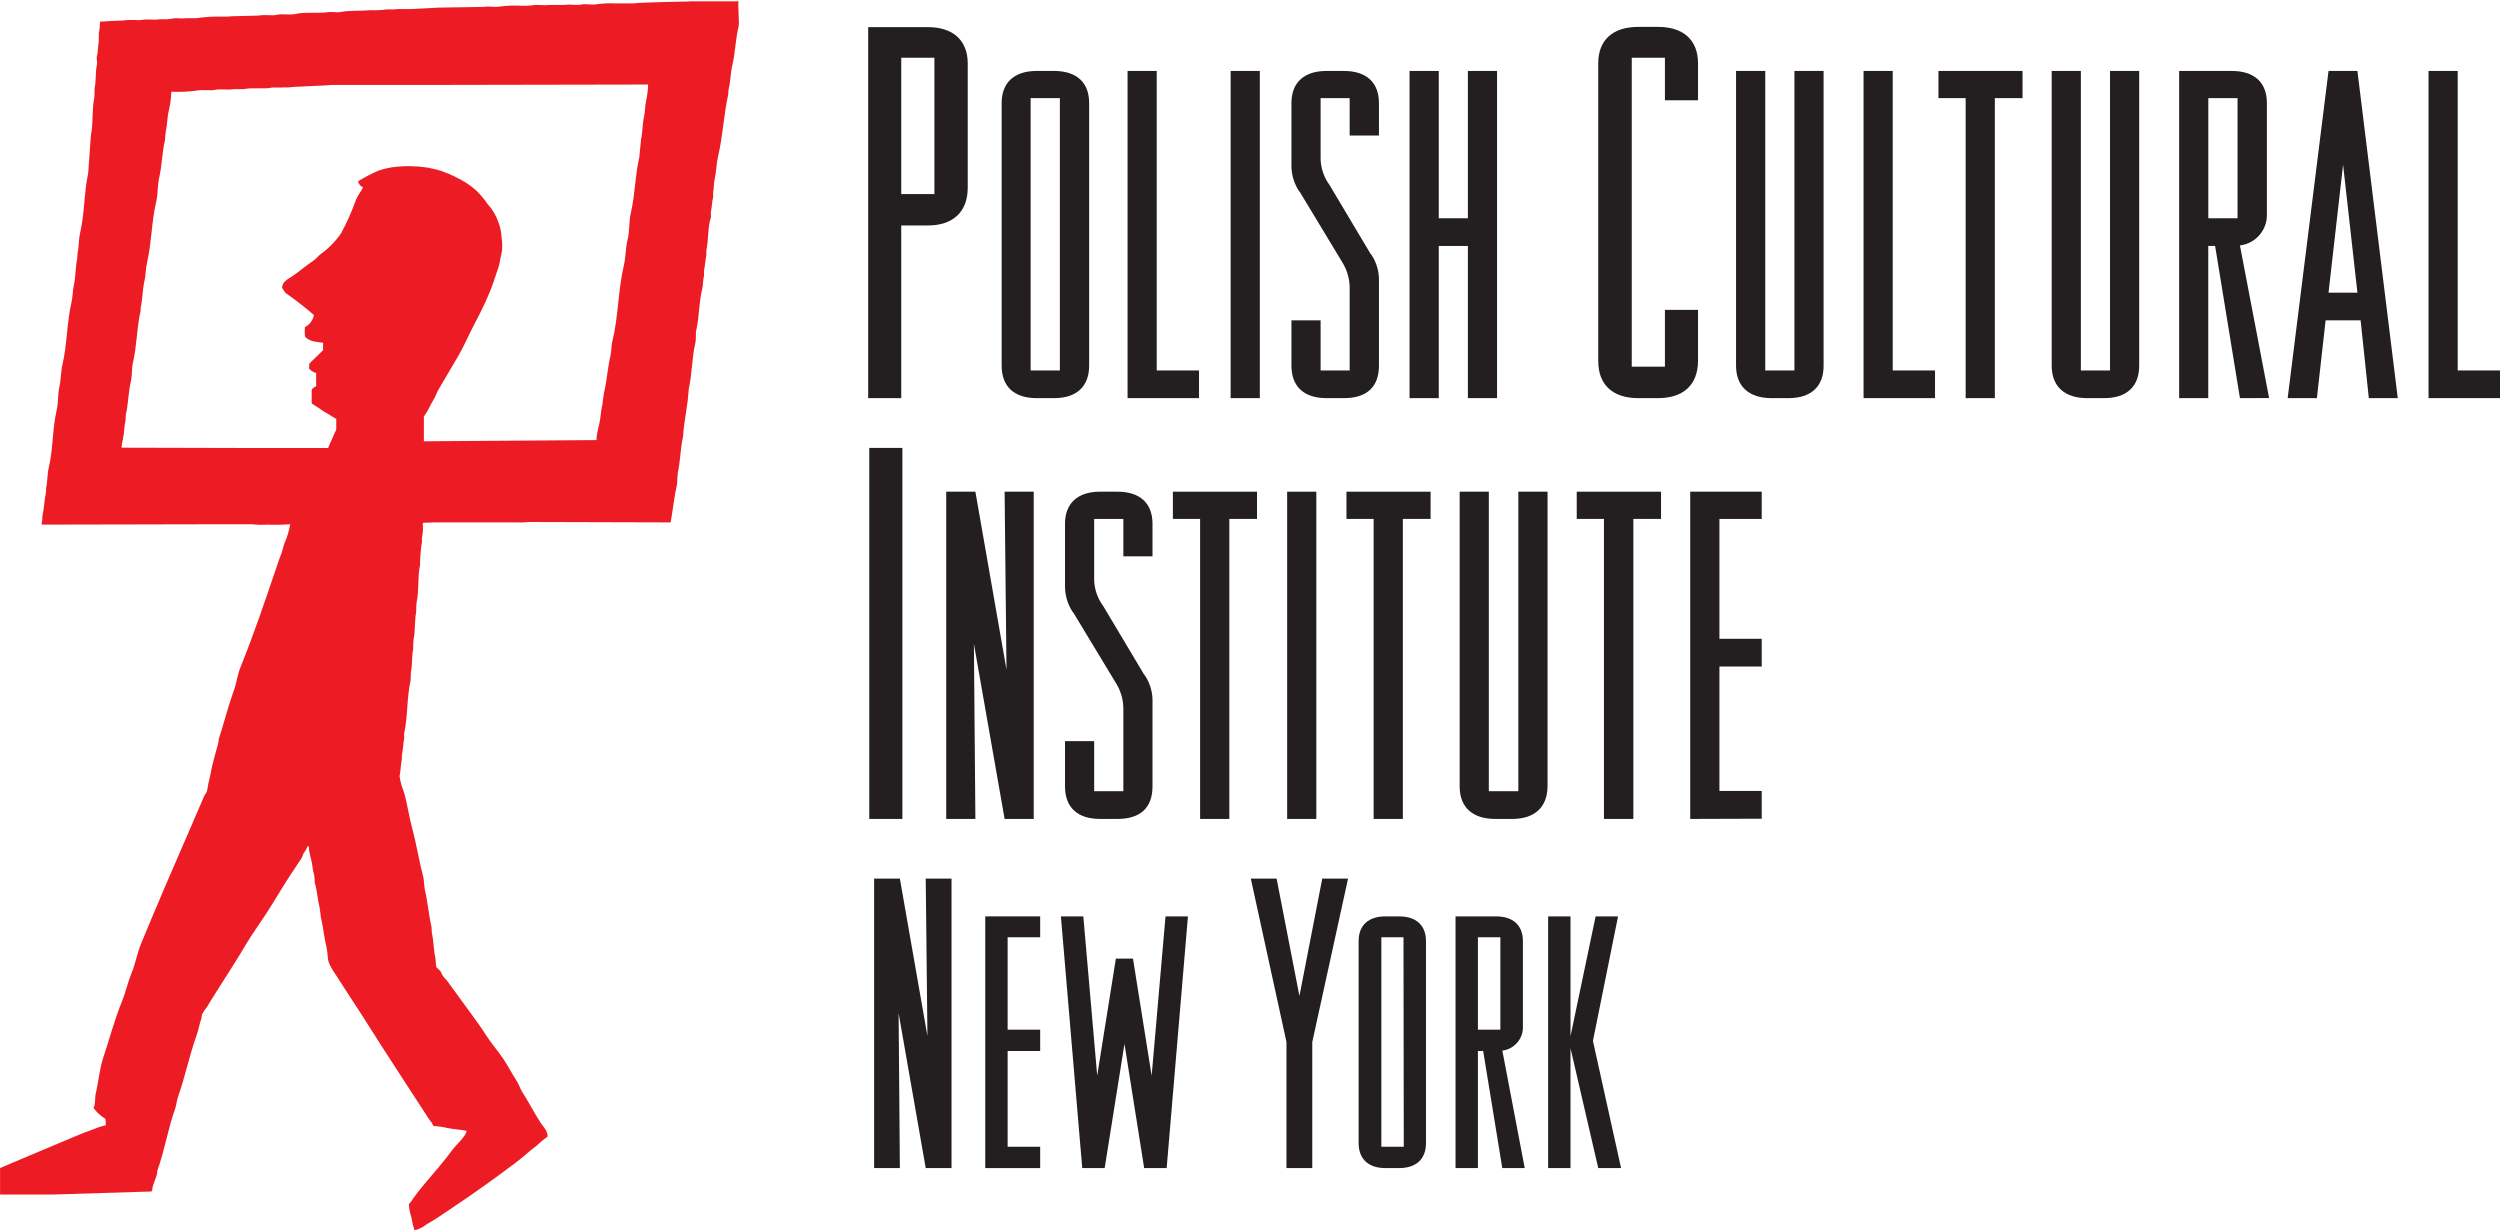
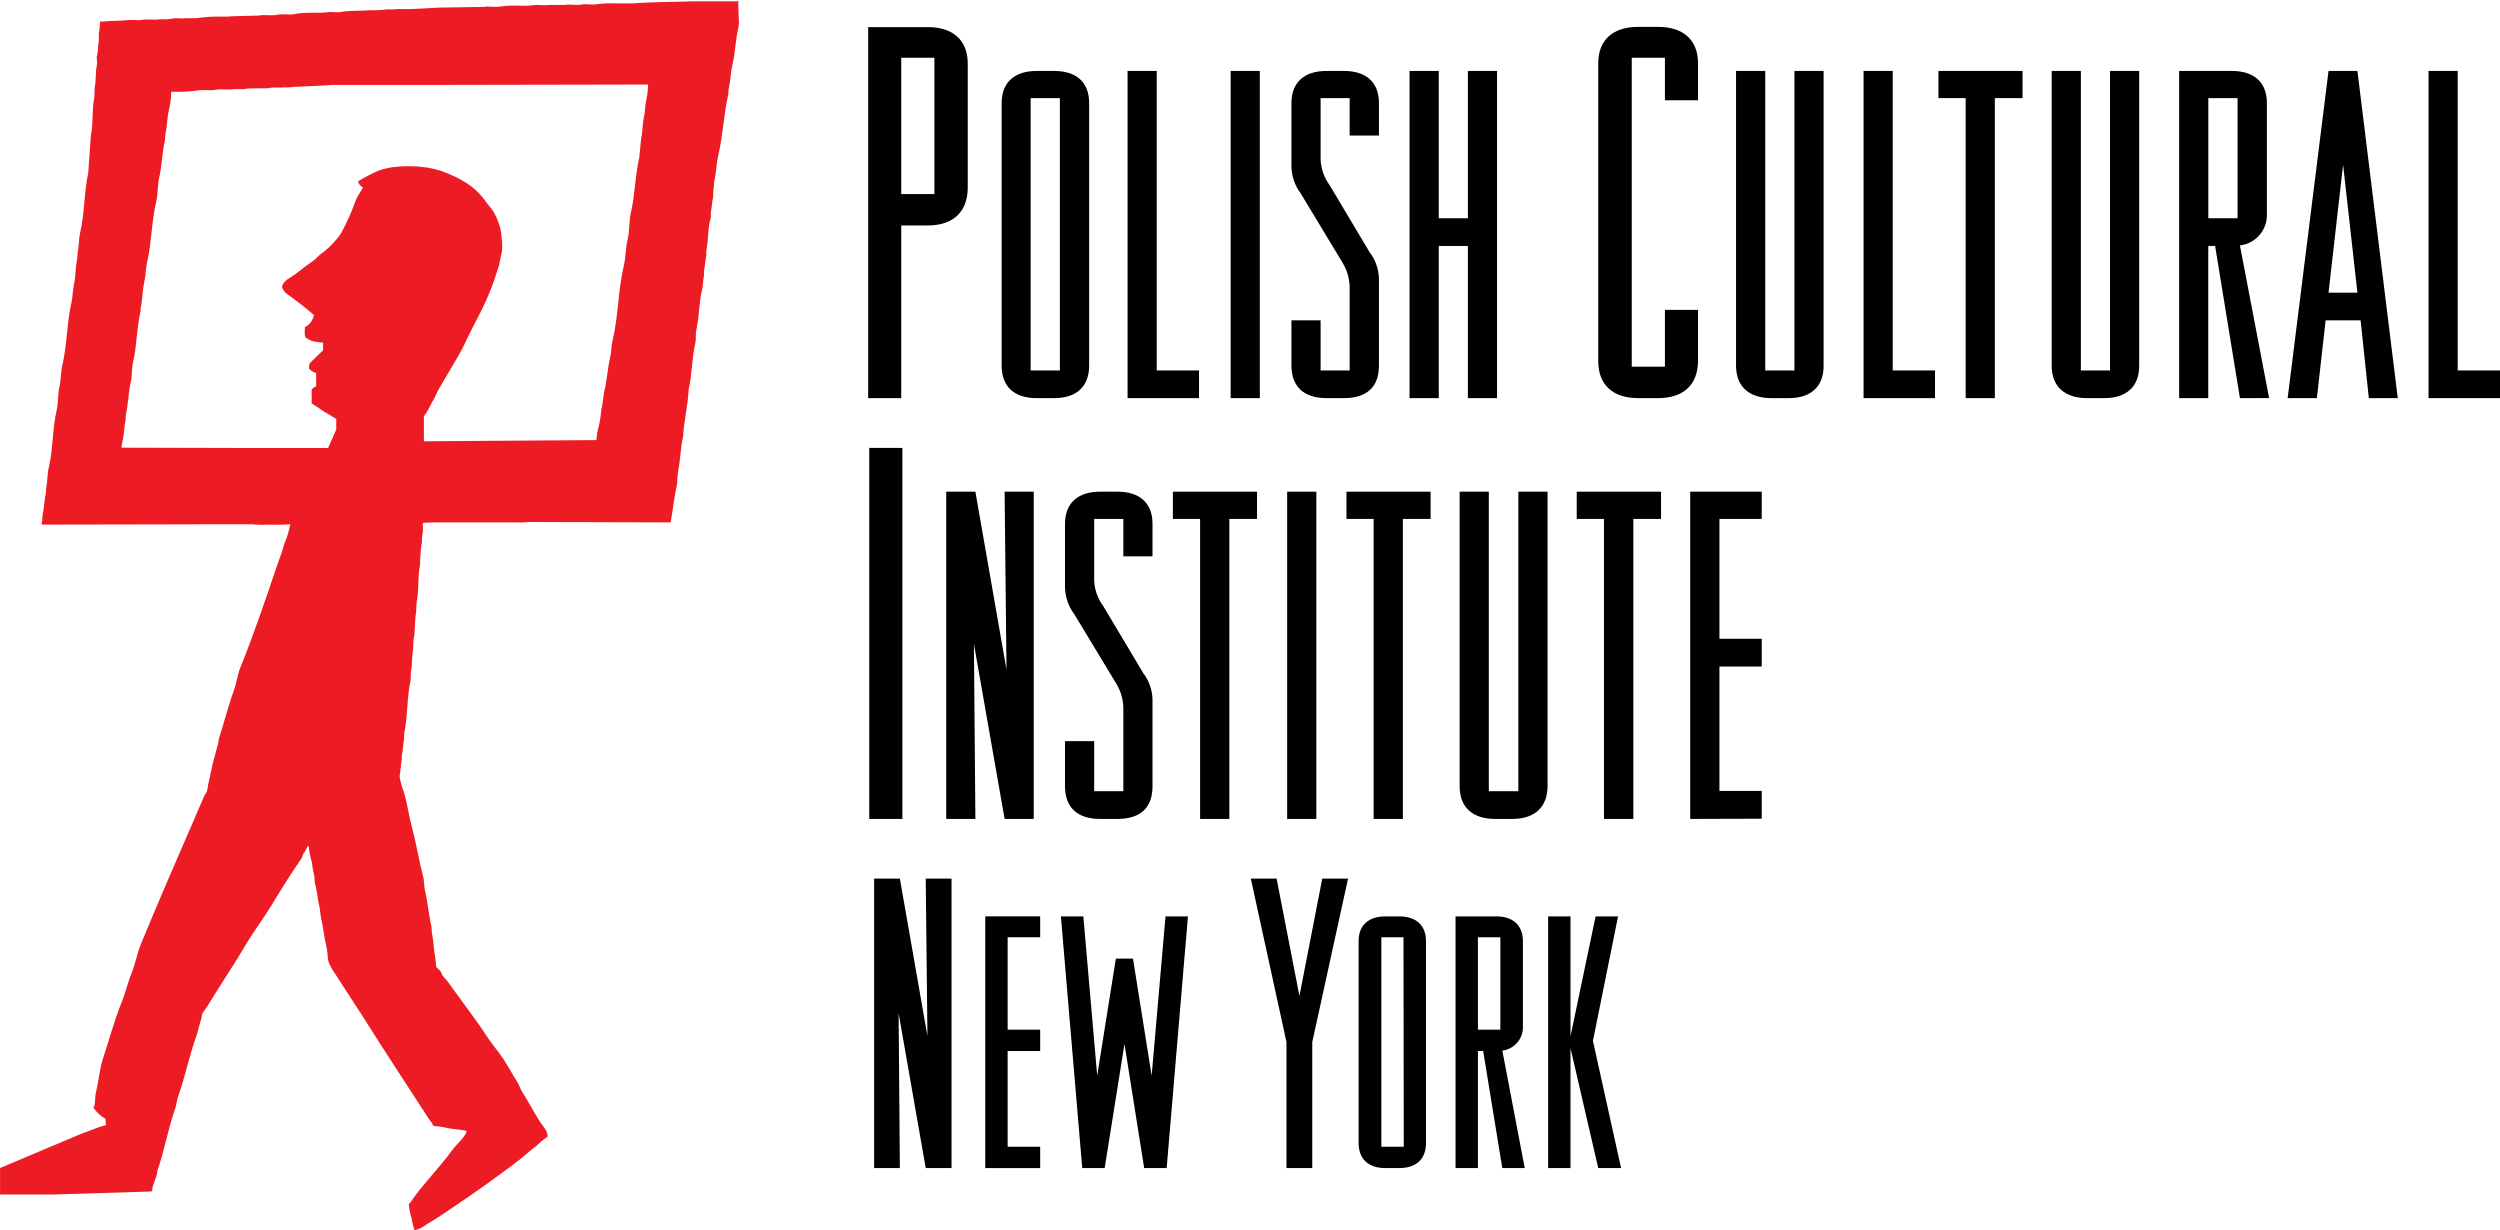
<svg xmlns="http://www.w3.org/2000/svg" id="Layer_1" data-name="Layer 1" viewBox="0 0 437.98 215.48">
  <defs>
-     <style>.poland-class-1{fill:#231f20;}.poland-class-2{fill:#ed1c24;fill-rule:evenodd;}</style>
+     <style>.polish-red{fill:#ed1c24;fill-rule:evenodd;}</style>
  </defs>
-   <path class="poland-class-1" d="M162.18,204.64l-4.75-27.13.22,27.13h-4.51V153.92h4.51l4.83,27.59-.3-27.59h4.52v50.72Z" />
-   <path class="poland-class-1" d="M172.61,204.64v-44.1h9.62v3.66h-5.7v16.19h5.7v3.74h-5.7V200.9h5.7v3.74Z" />
-   <path class="poland-class-1" d="M204.39,204.64h-3.94L197,182.88l-3.47,21.76h-3.93l-3.74-44.1h3.93l2.43,27.91,3.27-20.51h3l3.27,20.51,2.43-27.91h3.93Z" />
-   <path class="poland-class-1" d="M229.9,182.56v22.08h-4.52V182.56l-6.25-28.64h4.52l4,20.57,4-20.57h4.52Z" />
-   <path class="poland-class-1" d="M245.1,204.64h-2.36c-3,0-4.72-1.57-4.72-4.39V164.86c0-2.75,1.71-4.32,4.72-4.32h2.36c3,0,4.72,1.57,4.72,4.32v35.39C249.82,203.07,248.11,204.64,245.1,204.64Zm.78-40.44H242v36.7h3.93Z" />
-   <path class="poland-class-1" d="M263.19,204.64l-3.35-20.51h-.92v20.51H255v-44.1h7.08c3,0,4.72,1.57,4.72,4.32v14.87a4.12,4.12,0,0,1-3.6,4.33l3.92,20.58Zm-.34-40.44h-3.93v16.19h3.93Z" />
-   <path class="poland-class-1" d="M280,204.64l-4.86-21v21h-3.92v-44.1h3.92v21l4.4-21h3.93l-4.4,21.82L284,204.64Z" />
-   <path class="poland-class-2" d="M120.73.26S111.79.41,111,.6h-3.12a17.69,17.69,0,0,0-3.26.13c-.87.19-2-.11-2.79.07s-2-.11-2.79.06H96.1c-.79.18-1.91-.13-2.79.07A12,12,0,0,1,91.12,1a19.64,19.64,0,0,0-3.52.14c-.87.19-2-.11-2.79.07L77,1.33l-5.18.26H69.54c-.72.17-1.53-.06-2.39.14a18.18,18.18,0,0,1-2.33.06c-1.63.16-3.64,0-5.25.33-.5.1-1.49-.07-2,0-1.79.26-4.09-.06-5.84.33-1,.23-2.24-.08-3.19.14s-2.23-.08-3.19.14l-4.78.12a9.51,9.51,0,0,1-1.53.06,28.48,28.48,0,0,0-4.71.28h-1.6a10,10,0,0,1-1.83,0c-.52,0-1.1.15-1.55.18H28c-.95.21-2.18-.1-3.18.13a7.89,7.89,0,0,1-1.3,0c-.66,0-1.27,0-1.9.09-.8.05-1,.05-1.71.07-.83,0-1.76.14-2.4.13a9.72,9.72,0,0,1-.2,2.06V7.23c-.17.78-.11,1.91-.33,2.6-.13.37.11,1,0,1.53-.29,1.28-.12,2.84-.41,4.11,0,.58,0,1.15-.06,1.73-.44,2.05-.14,4.46-.59,6.51-.16,2.21-.32,4.42-.47,6.65-.74,3.33-.61,7-1.4,10.36-.28,1.19-.2,2.47-.46,3.58,0,.35-.05.71-.07,1.06-.33,1.47-.24,3.14-.59,4.65-.21.91-.17,1.93-.4,2.92-.83,3.54-.76,7.49-1.6,11-.3,1.3-.24,2.65-.53,3.86s-.15,2.66-.46,4c-.76,3.23-.63,6.87-1.39,10.1-.29,1.19-.21,2.48-.47,3.59,0,.34,0,.7-.07,1.06-.26,1.13-.27,2.46-.53,3.58-.12.51,0,1.14-.2,1.53a.68.68,0,0,0,.07.26c9.56,0,19.23-.06,28.69-.06h8.16a14,14,0,0,0,2.53.06,40,40,0,0,0,4.12-.06,15.11,15.11,0,0,1-1.06,3.45c-.14.47-.27.93-.4,1.4-.36,1-.74,2-1.06,3-2,5.9-3.92,11.56-6.18,17.14-.56,1.38-.69,2.78-1.2,4.19-1,2.75-1.73,5.73-2.65,8.54,0,.21,0,.43-.07.65-.25.84-.48,1.82-.73,2.67-.43,1.4-.61,3-1,4.37-.06.4-.13.8-.2,1.2s-.39.69-.53,1c-.77,1.77-1.51,3.52-2.26,5.25-3,6.86-5.9,13.61-8.76,20.52-.73,1.75-1,3.57-1.73,5.32-.64,1.55-1,3.29-1.66,4.91-1.3,3.18-2.23,6.72-3.32,10-.62,1.89-.76,4-1.26,6.11-.2.8,0,1.87-.4,2.53A6.83,6.83,0,0,0,18.46,196a.91.91,0,0,0,.07.47v.66l-1,.27c-1.13.46-2.33.84-3.52,1.33-4.58,1.9-9.47,4-14,5.9v4.64H9.29l17.21-.53c.27-.13.16-.62.27-.93.19-.54.46-1.33.66-1.86.14-.37.07-.69.2-1.06,1.15-3.15,1.85-7.31,3-10.48.3-.82.3-1.56.6-2.39,1.19-3.34,1.92-7,3.12-10.37.39-1.07.57-2.18.92-3.18.05-.26.1-.53.14-.8a7.5,7.5,0,0,1,.8-1.19c.56-.91,1.1-1.79,1.65-2.66,1.83-2.89,3.65-5.68,5.39-8.63,1-1.66,2.2-3.31,3.25-4.92,1.5-2.29,2.82-4.61,4.32-6.9.64-1,1.35-2,2-3,.19-.3.21-.64.4-.93a3.86,3.86,0,0,0,.66-1.2h.2a12,12,0,0,0,.46,2.46c.22.78.2,1.61.41,2.26s.13,1.15.2,1.72c.41,1.34.5,3,.86,4.39.07.53.13,1.06.2,1.59.42,1.7.57,3.61,1,5.31.22.88.12,1.82.4,2.67a10.45,10.45,0,0,0,1.13,2c.91,1.39,1.76,2.77,2.66,4.12,2.5,3.78,4.82,7.58,7.3,11.36,1.67,2.54,3.3,5.13,5,7.7.49.73,1,1.51,1.47,2.26a5.31,5.31,0,0,1,.79,1.2,12.08,12.08,0,0,1,2.39.33c1.16.26,2.39.25,3.39.53-.1.92-1.86,2.45-2.39,3.19-1.55,2.12-3.33,4.13-5,6.11-.63.72-1.36,1.68-1.92,2.45a4.28,4.28,0,0,1-.8,1.06,9.22,9.22,0,0,0,.46,2.4,12.55,12.55,0,0,0,.53,2.19,5.34,5.34,0,0,0,2.13-1.06c1.59-.88,3-1.89,4.45-2.86,3.71-2.47,7.24-5,10.76-7.64,1.4-1,2.69-2.26,4.12-3.32a13.17,13.17,0,0,1,1.86-1.53c0-1.09-.75-1.69-1.2-2.39-1.16-1.78-2.11-3.68-3.25-5.44-.39-.6-.54-1.26-.93-1.86-.81-1.25-1.5-2.59-2.33-3.85-.93-1.42-2.12-2.73-3-4.12s-1.78-2.62-2.73-3.92c-1.36-1.87-2.74-3.74-4.11-5.64-.23-.32-.58-.61-.8-.94s-.25-.59-.46-.86-.61-.49-.73-.8c0-.53-.09-1.06-.14-1.59-.31-1.34-.28-2.92-.6-4.25l-.06-1.06c-.5-2.15-.67-4.52-1.2-6.65l-.2-1.92c-.76-2.85-1.21-5.84-2-8.77-.55-2-.83-4.28-1.46-6.37A11.76,11.76,0,0,1,70,136c.2-.94.2-2.1.4-3v-.66c.21-.9.21-2,.4-2.91v-.91c.66-3,.46-6.32,1.13-9.3l.06-1.52c.28-1.24.12-2.75.4-4,0-.58,0-1.15.07-1.72.33-1.51.14-3.29.46-4.79,0-.58,0-1.15.07-1.72.46-2.06.14-4.44.6-6.51,0-.53,0-1.07.06-1.6s.1-1.64.27-2.39v-.8a7,7,0,0,0,.13-2.45l.14-.14c1,0,1.75-.08,2.85-.06,2.91,0,5.92,0,8.9,0h4.45a12.79,12.79,0,0,0,2.26-.07l24.84.07c.39-2.15.63-4.57,1.13-6.71,0-.66.09-1.33.13-2,.45-2,.45-4.35.93-6.38,0-.53.09-1.06.13-1.59.23-1.55.44-3.1.67-4.65.06-.71.13-1.42.2-2.13.57-2.51.54-5.42,1.12-7.9.21-.87,0-1.62.21-2.46.5-2.22.44-4.84,1-7,.2-.81.12-1.66.33-2.39v-.93c.18-.79.22-1.83.4-2.59V43.9c.4-1.76.23-4.15.8-5.78v-1c.18-.81.2-1.85.4-2.6v-.86c.15-.69.09-1.5.26-2.26.3-1.27.28-2.64.6-4,.83-3.51,1-7.39,1.79-10.9,0-.3,0-.61.07-.92.33-1.35.32-2.82.66-4.25.5-2.12.53-4.48,1.07-6.65.19-.75-.17-3.62,0-4.45h-8.69ZM113.17,17.8c-.2.88-.14,1.79-.33,2.58-.31,1.33-.24,2.75-.53,4L112,27.56c-.73,3.07-.74,6.52-1.46,9.63-.38,1.61-.21,3.25-.6,4.85-.36,1.44-.3,3.05-.67,4.58-1,4.24-.94,9-2,13.22-.22.87-.12,1.63-.33,2.52-.49,2.07-.61,4.38-1.13,6.44l-.27,2c-.28,1.15-.29,2.43-.59,3.65a13.47,13.47,0,0,0-.47,2.65l-30.22.21V73a4,4,0,0,1,.47-.73c.44-.73.77-1.5,1.19-2.19s.6-1.34,1-2c1.12-1.84,2.2-3.8,3.32-5.64,1-1.68,1.73-3.48,2.66-5.25s2-3.83,2.83-5.86c.63-1.52,1.13-3.1,1.68-4.76.18-.87.36-1.73.53-2.59a9.52,9.52,0,0,0-.07-2.4,8,8,0,0,0-.54-2.6,8.77,8.77,0,0,0-1.91-3.24,15.59,15.59,0,0,0-2-2.38,14.38,14.38,0,0,0-1.65-1.27,22.19,22.19,0,0,0-4.54-2.17,18.67,18.67,0,0,0-2.34-.56,21.73,21.73,0,0,0-6-.08c-.27,0-.79.17-1,.17a11.39,11.39,0,0,0-1.64.47,29.37,29.37,0,0,0-3.52,1.84,1.46,1.46,0,0,0,.86,1.06,3.94,3.94,0,0,1-.51.88A9.14,9.14,0,0,0,62.36,35a40.3,40.3,0,0,1-2.59,5.84,14.66,14.66,0,0,1-3.65,3.72c-.37.28-.69.72-1.06,1l-1.14.81c-1.17.82-1.51,1.24-2.69,2-.68.48-1.78.93-1.82,2.06.26.27.37.71.67.93A61,61,0,0,1,55,55.19a3,3,0,0,1-1.59,2.12c0,.54-.11,1.48.13,1.8a3.38,3.38,0,0,0,2,.79,10,10,0,0,0,1.06.14v1.32L54.2,63.69c0,.29-.05.58-.07.87a2.44,2.44,0,0,0,1.26.79v2.32a1.77,1.77,0,0,0-.63.41s-.14.19-.16.19v2.39a4.6,4.6,0,0,0,.57.39l.55.34c.29.19.59.44.9.63s.69.39,1.07.63.82.53,1.22.74v1.86c-.09.29-.22.43-.34.73s-.37.85-.57,1.32-.4.84-.52,1.19c-.36,0-1,0-1.55,0H45.29l-24-.06A7.85,7.85,0,0,1,21.52,77c.26-1.12.22-2.27.47-3.32l.06-1.06c.43-1.81.43-3.9.86-5.71.28-1.19.12-2.27.4-3.46.68-2.89.64-6.14,1.33-9v-.53c.35-1.48.3-3.09.66-4.65.25-1,.2-2.19.47-3.31.8-3.42.78-7.22,1.6-10.64.34-1.44.19-2.81.53-4.25.48-2.06.5-4.43,1-6.5,0-.49.09-1,.14-1.47.27-1.17.23-2.46.53-3.71A15,15,0,0,0,30,16.14l.07-.07a25.8,25.8,0,0,0,4.44-.2c1.06-.23,2.22.08,3.2-.13s2.3.08,3.32-.13h1.72c1.53-.33,3.39.07,4.91-.27h1.6c.46-.1,1.19.05,1.72-.07a14.93,14.93,0,0,1,1.51-.09c1.24-.08,2.2-.11,3.4-.16.66,0,1.27-.09,2.2-.14h18c12.75,0,24.82-.07,37.46-.07A16.84,16.84,0,0,1,113.17,17.8Z" />
-   <path class="poland-class-1" d="M162.54,39.5h-4.65V69.75H152.1v-65h10.44c4.44,0,7,2.32,7,6.38V33C169.49,37.09,167,39.5,162.54,39.5Zm1.16-29.38h-5.81V34h5.81Z" />
-   <path class="poland-class-1" d="M184.68,69.75h-3.07c-3.92,0-6.13-2-6.13-5.7v-46c0-3.58,2.21-5.62,6.13-5.62h3.07c3.92,0,6.13,2,6.13,5.62v46C190.81,67.71,188.6,69.75,184.68,69.75Zm1-52.56h-5.12V64.9h5.12Z" />
-   <path class="poland-class-1" d="M197.54,69.75V12.43h5.11V64.9h7.41v4.85Z" />
-   <path class="poland-class-1" d="M215.6,69.75V12.43h5.11V69.75Z" />
-   <path class="poland-class-1" d="M235.44,69.75h-3.06c-3.92,0-6.13-2-6.13-5.7V56.12h5.11V64.9h5.09V50.67A8.49,8.49,0,0,0,235.19,46l-7.41-12.27-.26-.34a8.21,8.21,0,0,1-1.27-4.69V18.05c0-3.58,2.21-5.62,6.13-5.62h3.06c3.92,0,6.14,2,6.14,5.62v5.7h-5.13V17.19h-5.09V27.42A8.06,8.06,0,0,0,232.64,32l.25.35,7.15,12,.26.34a7.92,7.92,0,0,1,1.28,4.6V64.05C241.58,67.88,239.36,69.75,235.44,69.75Z" />
-   <path class="poland-class-1" d="M257.16,69.75V43.09h-5.1V69.75h-5.12V12.43h5.12V38.24h5.1V12.43h5.11V69.75Z" />
-   <path class="poland-class-1" d="M290.47,69.75H287c-4.44,0-7-2.32-7-6.48V11.09c0-4.06,2.52-6.38,7-6.38h3.48c4.45,0,7,2.32,7,6.38v6.47h-5.8V10.12h-5.81V64.24h5.81V54.29h5.8v9C297.43,67.43,294.92,69.75,290.47,69.75Z" />
-   <path class="poland-class-1" d="M313.36,69.75h-3c-3.91,0-6.22-2-6.22-5.7V12.43h5.12V64.9h5.11V12.43h5.11V64.05C319.5,67.71,317.28,69.75,313.36,69.75Z" />
-   <path class="poland-class-1" d="M326.48,69.75V12.43h5.11V64.9H339v4.85Z" />
-   <path class="poland-class-1" d="M349.48,17.19V69.75h-5.11V17.19H339.6V12.43h14.73v4.76Z" />
-   <path class="poland-class-1" d="M368.65,69.75h-3c-3.91,0-6.21-2-6.21-5.7V12.43h5.11V64.9h5.11V12.43h5.11V64.05C374.78,67.71,372.57,69.75,368.65,69.75Z" />
-   <path class="poland-class-1" d="M392.42,69.75l-4.35-26.66h-1.2V69.75h-5.1V12.43H391c3.92,0,6.14,2,6.14,5.62V37.38A5.37,5.37,0,0,1,392.42,43l5.11,26.74ZM392,17.19h-5.12V38.24H392Z" />
-   <path class="poland-class-1" d="M415,69.75l-1.44-13.63h-6.13l-1.53,13.63h-5.12l7.16-57.32H413l7.07,57.32Zm-4.51-40.89-2.55,22.41H413Z" />
-   <path class="poland-class-1" d="M425.46,69.75V12.43h5.11V64.9H438v4.85Z" />
-   <path class="poland-class-1" d="M152.29,143.47v-65h5.8v65Z" />
-   <path class="poland-class-1" d="M176,143.47l-5.38-30.67.26,30.67h-5.11V86.14h5.11l5.45,31.18L176,86.14h5.1v57.33Z" />
-   <path class="poland-class-1" d="M195.77,143.47h-3.06c-3.92,0-6.13-2-6.13-5.7v-7.93h5.11v8.77h5.11V124.39a8.46,8.46,0,0,0-1.28-4.69l-7.41-12.26-.26-.34a8.29,8.29,0,0,1-1.27-4.69V91.77c0-3.59,2.21-5.63,6.13-5.63h3.06c3.92,0,6.14,2,6.14,5.63v5.7H196.8V90.91h-5.11v10.22a8,8,0,0,0,1.28,4.6l.25.35,7.16,12,.26.34a8,8,0,0,1,1.27,4.6v14.74C201.91,141.6,199.69,143.47,195.77,143.47Z" />
-   <path class="poland-class-1" d="M215.37,90.91v52.56h-5.12V90.91h-4.77V86.14h14.74v4.77Z" />
-   <path class="poland-class-1" d="M225.5,143.47V86.14h5.11v57.33Z" />
-   <path class="poland-class-1" d="M245.77,90.91v52.56h-5.12V90.91h-4.76V86.14h14.74v4.77Z" />
-   <path class="poland-class-1" d="M264.94,143.47h-3c-3.92,0-6.22-2-6.22-5.7V86.14h5.11v52.47H266V86.14h5.12v51.63C271.08,141.43,268.85,143.47,264.94,143.47Z" />
-   <path class="poland-class-1" d="M286.15,90.91v52.56H281V90.91h-4.77V86.14H291v4.77Z" />
-   <path class="poland-class-1" d="M296.11,143.47V86.14h12.53v4.77h-7.41v21h7.41v4.86h-7.41v21.8h7.41v4.86Z" />
+   <path d="M162.18,204.64l-4.75-27.13.22,27.13h-4.51V153.92h4.51l4.83,27.59-.3-27.59h4.52v50.72Z" />
+   <path d="M172.61,204.64v-44.1h9.62v3.66h-5.7v16.19h5.7v3.74h-5.7V200.9h5.7v3.74Z" />
+   <path d="M204.39,204.64h-3.94L197,182.88l-3.47,21.76h-3.93l-3.74-44.1h3.93l2.43,27.91,3.27-20.51h3l3.27,20.51,2.43-27.91h3.93Z" />
+   <path d="M229.9,182.56v22.08h-4.52V182.56l-6.25-28.64h4.52l4,20.57,4-20.57h4.52Z" />
+   <path d="M245.1,204.64h-2.36c-3,0-4.72-1.57-4.72-4.39V164.86c0-2.75,1.71-4.32,4.72-4.32h2.36c3,0,4.72,1.57,4.72,4.32v35.39C249.82,203.07,248.11,204.64,245.1,204.64Zm.78-40.44H242v36.7h3.93Z" />
+   <path d="M263.19,204.64l-3.35-20.51h-.92v20.51H255v-44.1h7.08c3,0,4.72,1.57,4.72,4.32v14.87a4.12,4.12,0,0,1-3.6,4.33l3.92,20.58Zm-.34-40.44h-3.93v16.19h3.93Z" />
+   <path d="M280,204.64l-4.86-21v21h-3.92v-44.1h3.92v21l4.4-21h3.93l-4.4,21.82L284,204.64Z" />
+   <path class="polish-red" d="M120.73.26S111.79.41,111,.6h-3.12a17.69,17.69,0,0,0-3.26.13c-.87.19-2-.11-2.79.07s-2-.11-2.79.06H96.1c-.79.18-1.91-.13-2.79.07A12,12,0,0,1,91.12,1a19.64,19.64,0,0,0-3.52.14c-.87.19-2-.11-2.79.07L77,1.33l-5.18.26H69.54c-.72.17-1.53-.06-2.39.14a18.18,18.18,0,0,1-2.33.06c-1.63.16-3.64,0-5.25.33-.5.1-1.49-.07-2,0-1.79.26-4.09-.06-5.84.33-1,.23-2.24-.08-3.19.14s-2.23-.08-3.19.14l-4.78.12a9.51,9.51,0,0,1-1.53.06,28.48,28.48,0,0,0-4.71.28h-1.6a10,10,0,0,1-1.83,0c-.52,0-1.1.15-1.55.18H28c-.95.21-2.18-.1-3.18.13a7.89,7.89,0,0,1-1.3,0c-.66,0-1.27,0-1.9.09-.8.05-1,.05-1.71.07-.83,0-1.76.14-2.4.13a9.72,9.72,0,0,1-.2,2.06V7.23c-.17.78-.11,1.91-.33,2.6-.13.37.11,1,0,1.53-.29,1.28-.12,2.84-.41,4.11,0,.58,0,1.15-.06,1.73-.44,2.05-.14,4.46-.59,6.51-.16,2.21-.32,4.42-.47,6.65-.74,3.33-.61,7-1.4,10.36-.28,1.19-.2,2.47-.46,3.58,0,.35-.05.71-.07,1.06-.33,1.47-.24,3.14-.59,4.65-.21.91-.17,1.93-.4,2.92-.83,3.54-.76,7.49-1.6,11-.3,1.3-.24,2.65-.53,3.86s-.15,2.66-.46,4c-.76,3.23-.63,6.87-1.39,10.1-.29,1.19-.21,2.48-.47,3.59,0,.34,0,.7-.07,1.06-.26,1.13-.27,2.46-.53,3.58-.12.51,0,1.14-.2,1.53a.68.68,0,0,0,.07.26c9.56,0,19.23-.06,28.69-.06h8.16a14,14,0,0,0,2.53.06,40,40,0,0,0,4.12-.06,15.11,15.11,0,0,1-1.06,3.45c-.14.47-.27.93-.4,1.4-.36,1-.74,2-1.06,3-2,5.9-3.92,11.56-6.18,17.14-.56,1.38-.69,2.78-1.2,4.19-1,2.75-1.73,5.73-2.65,8.54,0,.21,0,.43-.07.65-.25.84-.48,1.82-.73,2.67-.43,1.4-.61,3-1,4.37-.06.4-.13.8-.2,1.2s-.39.69-.53,1c-.77,1.77-1.51,3.52-2.26,5.25-3,6.86-5.9,13.61-8.76,20.52-.73,1.75-1,3.57-1.73,5.32-.64,1.55-1,3.29-1.66,4.91-1.3,3.18-2.23,6.72-3.32,10-.62,1.89-.76,4-1.26,6.11-.2.8,0,1.87-.4,2.53A6.83,6.83,0,0,0,18.46,196a.91.91,0,0,0,.07.47v.66l-1,.27c-1.13.46-2.33.84-3.52,1.33-4.58,1.9-9.47,4-14,5.9v4.64H9.29l17.21-.53c.27-.13.16-.62.27-.93.19-.54.46-1.33.66-1.86.14-.37.07-.69.2-1.06,1.15-3.15,1.85-7.31,3-10.48.3-.82.3-1.56.6-2.39,1.19-3.34,1.92-7,3.12-10.37.39-1.07.57-2.18.92-3.18.05-.26.1-.53.14-.8a7.5,7.5,0,0,1,.8-1.19c.56-.91,1.1-1.79,1.65-2.66,1.83-2.89,3.65-5.68,5.39-8.63,1-1.66,2.2-3.31,3.25-4.92,1.5-2.29,2.82-4.61,4.32-6.9.64-1,1.35-2,2-3,.19-.3.21-.64.4-.93a3.86,3.86,0,0,0,.66-1.2h.2a12,12,0,0,0,.46,2.46c.22.78.2,1.61.41,2.26s.13,1.15.2,1.72c.41,1.34.5,3,.86,4.39.07.53.13,1.06.2,1.59.42,1.7.57,3.61,1,5.31.22.88.12,1.82.4,2.67a10.45,10.45,0,0,0,1.13,2c.91,1.39,1.76,2.77,2.66,4.12,2.5,3.78,4.82,7.58,7.3,11.36,1.67,2.54,3.3,5.13,5,7.7.49.73,1,1.51,1.47,2.26a5.31,5.31,0,0,1,.79,1.2,12.08,12.08,0,0,1,2.39.33c1.16.26,2.39.25,3.39.53-.1.92-1.86,2.45-2.39,3.19-1.55,2.12-3.33,4.13-5,6.11-.63.72-1.36,1.68-1.92,2.45a4.28,4.28,0,0,1-.8,1.06,9.22,9.22,0,0,0,.46,2.4,12.55,12.55,0,0,0,.53,2.19,5.34,5.34,0,0,0,2.13-1.06c1.59-.88,3-1.89,4.45-2.86,3.71-2.47,7.24-5,10.76-7.64,1.4-1,2.69-2.26,4.12-3.32a13.17,13.17,0,0,1,1.86-1.53c0-1.09-.75-1.69-1.2-2.39-1.16-1.78-2.11-3.68-3.25-5.44-.39-.6-.54-1.26-.93-1.86-.81-1.25-1.5-2.59-2.33-3.85-.93-1.42-2.12-2.73-3-4.12s-1.78-2.62-2.73-3.92c-1.36-1.87-2.74-3.74-4.11-5.64-.23-.32-.58-.61-.8-.94s-.25-.59-.46-.86-.61-.49-.73-.8c0-.53-.09-1.06-.14-1.59-.31-1.34-.28-2.92-.6-4.25l-.06-1.06c-.5-2.15-.67-4.52-1.2-6.65l-.2-1.92c-.76-2.85-1.21-5.84-2-8.77-.55-2-.83-4.28-1.46-6.37A11.76,11.76,0,0,1,70,136c.2-.94.2-2.1.4-3v-.66c.21-.9.21-2,.4-2.91v-.91c.66-3,.46-6.32,1.13-9.3l.06-1.52c.28-1.24.12-2.75.4-4,0-.58,0-1.15.07-1.72.33-1.51.14-3.29.46-4.79,0-.58,0-1.15.07-1.72.46-2.06.14-4.44.6-6.51,0-.53,0-1.07.06-1.6s.1-1.64.27-2.39v-.8a7,7,0,0,0,.13-2.45l.14-.14c1,0,1.75-.08,2.85-.06,2.91,0,5.92,0,8.9,0h4.45a12.79,12.79,0,0,0,2.26-.07l24.84.07c.39-2.15.63-4.57,1.13-6.71,0-.66.09-1.33.13-2,.45-2,.45-4.35.93-6.38,0-.53.09-1.06.13-1.59.23-1.55.44-3.1.67-4.65.06-.71.13-1.42.2-2.13.57-2.51.54-5.42,1.12-7.9.21-.87,0-1.62.21-2.46.5-2.22.44-4.84,1-7,.2-.81.12-1.66.33-2.39v-.93c.18-.79.22-1.83.4-2.59V43.9c.4-1.76.23-4.15.8-5.78v-1c.18-.81.2-1.85.4-2.6v-.86c.15-.69.09-1.5.26-2.26.3-1.27.28-2.64.6-4,.83-3.51,1-7.39,1.79-10.9,0-.3,0-.61.07-.92.33-1.35.32-2.82.66-4.25.5-2.12.53-4.48,1.07-6.65.19-.75-.17-3.62,0-4.45h-8.69ZM113.17,17.8c-.2.88-.14,1.79-.33,2.58-.31,1.33-.24,2.75-.53,4L112,27.56c-.73,3.07-.74,6.52-1.46,9.63-.38,1.61-.21,3.25-.6,4.85-.36,1.44-.3,3.05-.67,4.58-1,4.24-.94,9-2,13.22-.22.87-.12,1.63-.33,2.52-.49,2.07-.61,4.38-1.13,6.44l-.27,2c-.28,1.15-.29,2.43-.59,3.65a13.47,13.47,0,0,0-.47,2.65l-30.22.21V73a4,4,0,0,1,.47-.73c.44-.73.77-1.5,1.19-2.19s.6-1.34,1-2c1.12-1.84,2.2-3.8,3.32-5.64,1-1.68,1.73-3.48,2.66-5.25s2-3.83,2.83-5.86c.63-1.52,1.13-3.1,1.68-4.76.18-.87.36-1.73.53-2.59a9.52,9.52,0,0,0-.07-2.4,8,8,0,0,0-.54-2.6,8.77,8.77,0,0,0-1.91-3.24,15.59,15.59,0,0,0-2-2.38,14.38,14.38,0,0,0-1.65-1.27,22.19,22.19,0,0,0-4.54-2.17,18.67,18.67,0,0,0-2.34-.56,21.73,21.73,0,0,0-6-.08c-.27,0-.79.17-1,.17a11.39,11.39,0,0,0-1.64.47,29.37,29.37,0,0,0-3.52,1.84,1.46,1.46,0,0,0,.86,1.06,3.94,3.94,0,0,1-.51.88A9.14,9.14,0,0,0,62.36,35a40.3,40.3,0,0,1-2.59,5.84,14.66,14.66,0,0,1-3.65,3.72c-.37.28-.69.72-1.06,1l-1.14.81c-1.17.82-1.51,1.24-2.69,2-.68.48-1.78.93-1.82,2.06.26.27.37.71.67.93A61,61,0,0,1,55,55.19a3,3,0,0,1-1.59,2.12c0,.54-.11,1.48.13,1.8a3.38,3.38,0,0,0,2,.79,10,10,0,0,0,1.06.14v1.32L54.2,63.69c0,.29-.05.58-.07.87a2.44,2.44,0,0,0,1.26.79v2.32a1.77,1.77,0,0,0-.63.41s-.14.19-.16.19v2.39a4.6,4.6,0,0,0,.57.39l.55.34c.29.19.59.44.9.63s.69.39,1.07.63.82.53,1.22.74v1.86c-.09.29-.22.43-.34.73s-.37.85-.57,1.32-.4.84-.52,1.19c-.36,0-1,0-1.55,0H45.29l-24-.06A7.85,7.85,0,0,1,21.52,77c.26-1.12.22-2.27.47-3.32l.06-1.06c.43-1.81.43-3.9.86-5.71.28-1.19.12-2.27.4-3.46.68-2.89.64-6.14,1.33-9v-.53c.35-1.48.3-3.09.66-4.65.25-1,.2-2.19.47-3.31.8-3.42.78-7.22,1.6-10.64.34-1.44.19-2.81.53-4.25.48-2.06.5-4.43,1-6.5,0-.49.09-1,.14-1.47.27-1.17.23-2.46.53-3.71A15,15,0,0,0,30,16.14l.07-.07a25.8,25.8,0,0,0,4.44-.2c1.06-.23,2.22.08,3.2-.13s2.3.08,3.32-.13h1.72c1.53-.33,3.39.07,4.91-.27h1.6c.46-.1,1.19.05,1.72-.07a14.93,14.93,0,0,1,1.51-.09c1.24-.08,2.2-.11,3.4-.16.66,0,1.27-.09,2.2-.14h18c12.75,0,24.82-.07,37.46-.07A16.84,16.84,0,0,1,113.17,17.8Z" />
+   <path d="M162.54,39.5h-4.65V69.75H152.1v-65h10.44c4.44,0,7,2.32,7,6.38V33C169.49,37.09,167,39.5,162.54,39.5Zm1.16-29.38h-5.81V34h5.81Z" />
+   <path d="M184.68,69.75h-3.07c-3.92,0-6.13-2-6.13-5.7v-46c0-3.58,2.21-5.62,6.13-5.62h3.07c3.92,0,6.13,2,6.13,5.62v46C190.81,67.71,188.6,69.75,184.68,69.75Zm1-52.56h-5.12V64.9h5.12Z" />
+   <path d="M197.54,69.75V12.43h5.11V64.9h7.41v4.85Z" />
+   <path d="M215.6,69.75V12.43h5.11V69.75Z" />
+   <path d="M235.44,69.75h-3.06c-3.92,0-6.13-2-6.13-5.7V56.12h5.11V64.9h5.09V50.67A8.49,8.49,0,0,0,235.19,46l-7.41-12.27-.26-.34a8.21,8.21,0,0,1-1.27-4.69V18.05c0-3.58,2.21-5.62,6.13-5.62h3.06c3.92,0,6.14,2,6.14,5.62v5.7h-5.13V17.19h-5.09V27.42A8.06,8.06,0,0,0,232.64,32l.25.35,7.15,12,.26.34a7.92,7.92,0,0,1,1.28,4.6V64.05C241.58,67.88,239.36,69.75,235.44,69.75Z" />
+   <path d="M257.16,69.75V43.09h-5.1V69.75h-5.12V12.43h5.12V38.24h5.1V12.43h5.11V69.75Z" />
+   <path d="M290.47,69.75H287c-4.44,0-7-2.32-7-6.48V11.09c0-4.06,2.52-6.38,7-6.38h3.48c4.45,0,7,2.32,7,6.38v6.47h-5.8V10.12h-5.81V64.24h5.81V54.29h5.8v9C297.43,67.43,294.92,69.75,290.47,69.75Z" />
+   <path d="M313.36,69.75h-3c-3.91,0-6.22-2-6.22-5.7V12.43h5.12V64.9h5.11V12.43h5.11V64.05C319.5,67.71,317.28,69.75,313.36,69.75Z" />
+   <path d="M326.48,69.75V12.43h5.11V64.9H339v4.85Z" />
+   <path d="M349.48,17.19V69.75h-5.11V17.19H339.6V12.43h14.73v4.76Z" />
+   <path d="M368.65,69.75h-3c-3.91,0-6.21-2-6.21-5.7V12.43h5.11V64.9h5.11V12.43h5.11V64.05C374.78,67.71,372.57,69.75,368.65,69.75Z" />
+   <path d="M392.42,69.75l-4.35-26.66h-1.2V69.75h-5.1V12.43H391c3.92,0,6.14,2,6.14,5.62V37.38A5.37,5.37,0,0,1,392.42,43l5.11,26.74ZM392,17.19h-5.12V38.24H392Z" />
+   <path d="M415,69.75l-1.44-13.63h-6.13l-1.53,13.63h-5.12l7.16-57.32H413l7.07,57.32Zm-4.51-40.89-2.55,22.41H413Z" />
+   <path d="M425.46,69.75V12.43h5.11V64.9H438v4.85Z" />
+   <path d="M152.29,143.47v-65h5.8v65Z" />
+   <path d="M176,143.47l-5.38-30.67.26,30.67h-5.11V86.14h5.11l5.45,31.18L176,86.14h5.1v57.33Z" />
+   <path d="M195.77,143.47h-3.06c-3.92,0-6.13-2-6.13-5.7v-7.93h5.11v8.77h5.11V124.39a8.46,8.46,0,0,0-1.28-4.69l-7.41-12.26-.26-.34a8.29,8.29,0,0,1-1.27-4.69V91.77c0-3.59,2.21-5.63,6.13-5.63h3.06c3.92,0,6.14,2,6.14,5.63v5.7H196.8V90.91h-5.11v10.22a8,8,0,0,0,1.28,4.6l.25.35,7.16,12,.26.34a8,8,0,0,1,1.27,4.6v14.74C201.91,141.6,199.69,143.47,195.77,143.47Z" />
+   <path d="M215.37,90.91v52.56h-5.12V90.91h-4.77V86.14h14.74v4.77Z" />
+   <path d="M225.5,143.47V86.14h5.11v57.33Z" />
+   <path d="M245.77,90.91v52.56h-5.12V90.91h-4.76V86.14h14.74v4.77Z" />
+   <path d="M264.94,143.47h-3c-3.92,0-6.22-2-6.22-5.7V86.14h5.11v52.47H266V86.14h5.12v51.63C271.08,141.43,268.85,143.47,264.94,143.47Z" />
+   <path d="M286.15,90.91v52.56H281V90.91h-4.77V86.14H291v4.77Z" />
+   <path d="M296.11,143.47V86.14h12.53v4.77h-7.41v21h7.41v4.86h-7.41v21.8h7.41v4.86Z" />
</svg>
